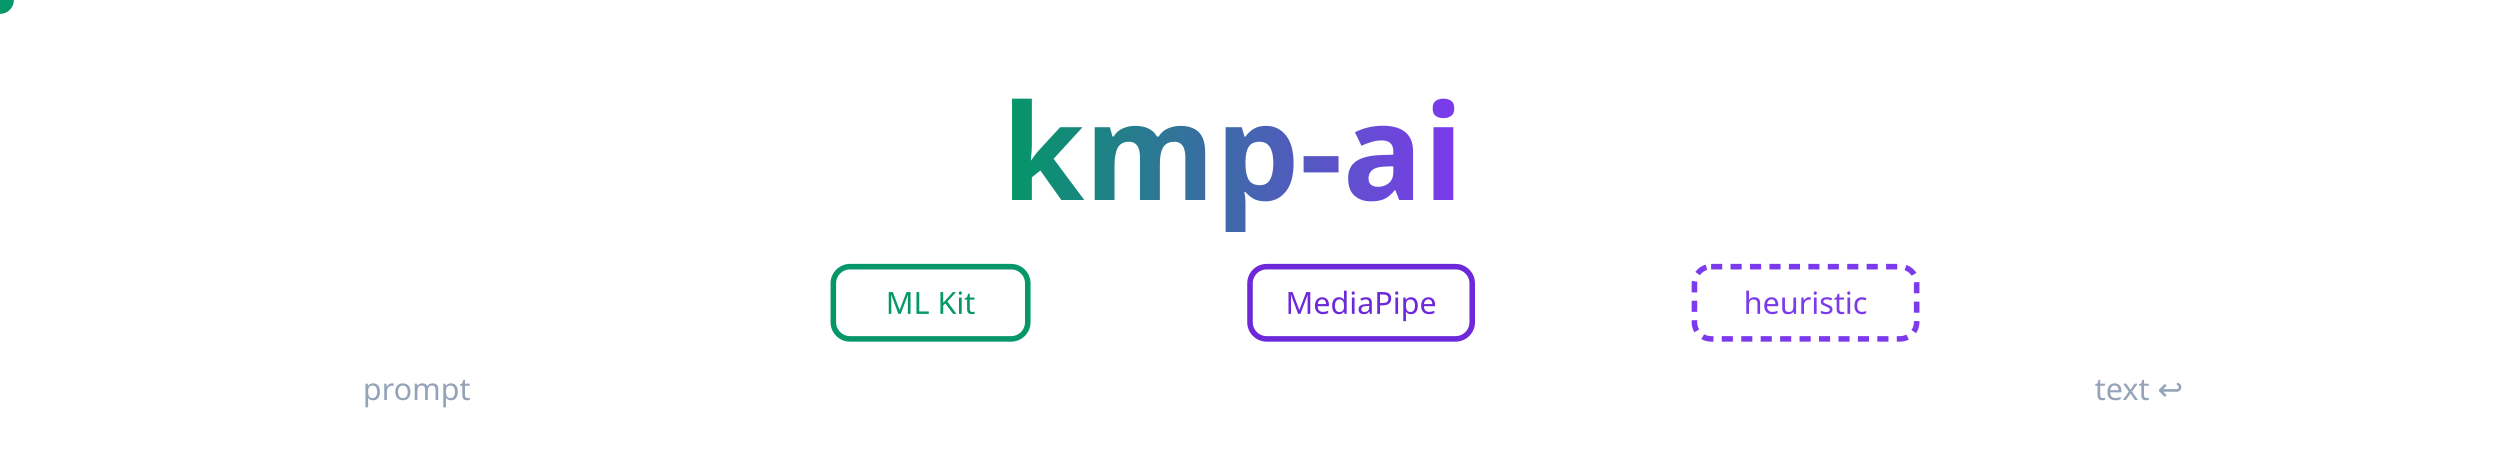
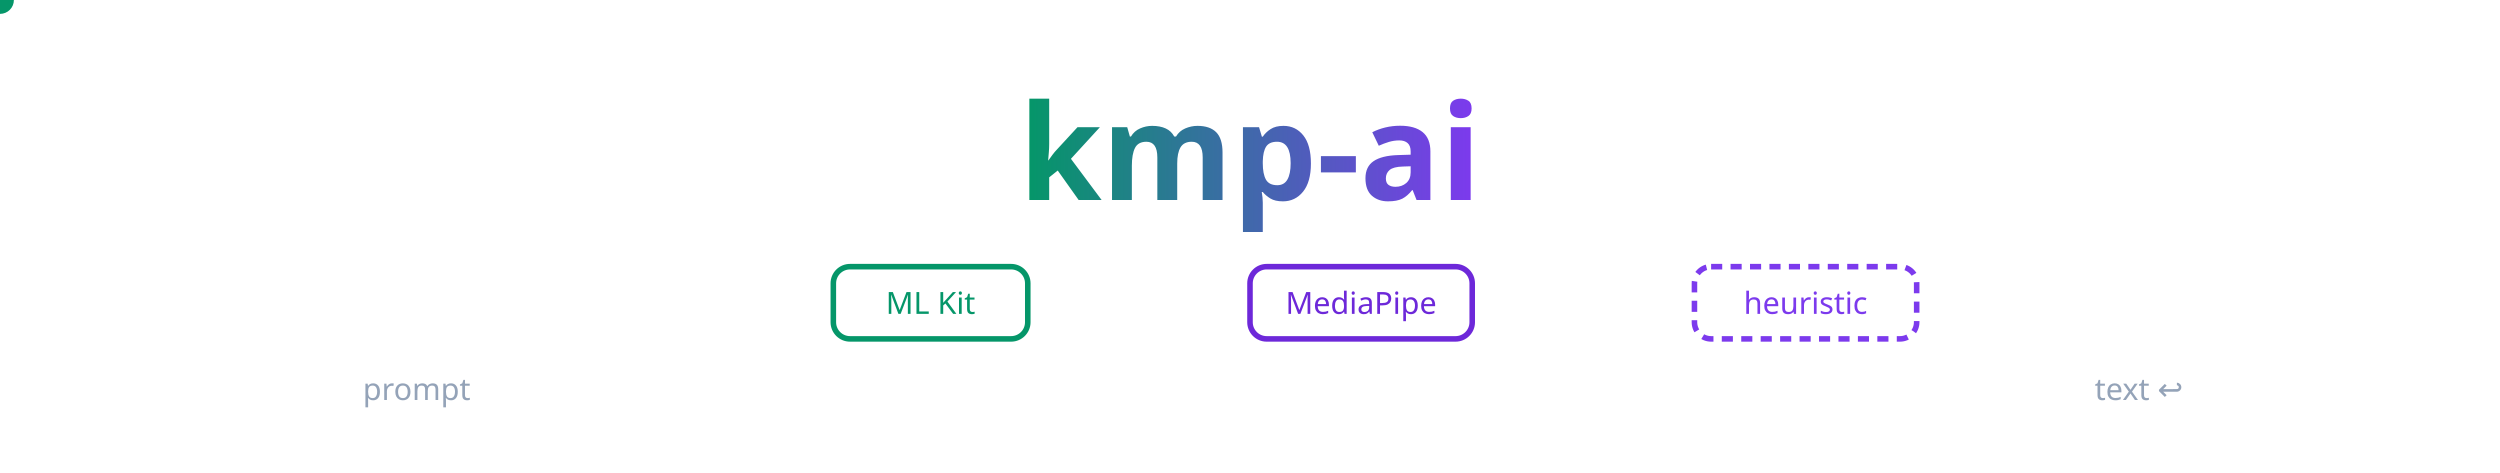
<svg xmlns="http://www.w3.org/2000/svg" width="900" height="170" viewBox="0 0 900 170" role="img" aria-label="kmp-ai — on-device LLM abstraction for Kotlin Multiplatform">
  <defs>
    <linearGradient id="ai-grad" x1="0%" y1="0%" x2="100%" y2="0%">
      <stop offset="0%" stop-color="#059669" />
      <stop offset="100%" stop-color="#7C3AED" />
    </linearGradient>
  </defs>
-   <text x="450" y="72" text-anchor="middle" font-family="'Segoe UI', system-ui, -apple-system, sans-serif" font-size="48" font-weight="800" fill="url(#ai-grad)">
-     kmp-ai
-     <animate attributeName="opacity" values="0;1" dur="0.9s" begin="0s" fill="freeze" />
-   </text>
+   <text x="450" y="72" text-anchor="middle" font-family="'Segoe UI', system-ui, -apple-system, sans-serif" font-size="48" font-weight="800" fill="url(#ai-grad)">kmp-ai</text>
  <text x="150" y="144" text-anchor="middle" font-family="system-ui, sans-serif" font-size="11" fill="#94A3B8">prompt</text>
  <circle r="5" fill="#059669">
    <animateMotion dur="3.2s" repeatCount="indefinite" path="M 185 140 L 320 140 L 470 140 L 620 140" />
  </circle>
  <g font-family="system-ui, sans-serif" font-size="11" text-anchor="middle">
    <rect x="300" y="96" width="70" height="26" rx="6" fill="none" stroke="#059669" stroke-width="2">
      <animate attributeName="opacity" values="0.35;1;0.35" dur="3.2s" begin="0s" repeatCount="indefinite" />
    </rect>
    <text x="335" y="113" fill="#059669">ML Kit</text>
    <rect x="450" y="96" width="80" height="26" rx="6" fill="none" stroke="#6D28D9" stroke-width="2">
      <animate attributeName="opacity" values="0.35;1;0.35" dur="3.2s" begin="0.7s" repeatCount="indefinite" />
    </rect>
    <text x="490" y="113" fill="#6D28D9">MediaPipe</text>
    <rect x="610" y="96" width="80" height="26" rx="6" fill="none" stroke="#7C3AED" stroke-width="2" stroke-dasharray="4 3">
      <animate attributeName="opacity" values="0.35;1;0.35" dur="3.2s" begin="1.4s" repeatCount="indefinite" />
    </rect>
    <text x="650" y="113" fill="#7C3AED">heuristic</text>
  </g>
  <text x="770" y="144" text-anchor="middle" font-family="system-ui, sans-serif" font-size="11" fill="#94A3B8">text ↩</text>
</svg>
